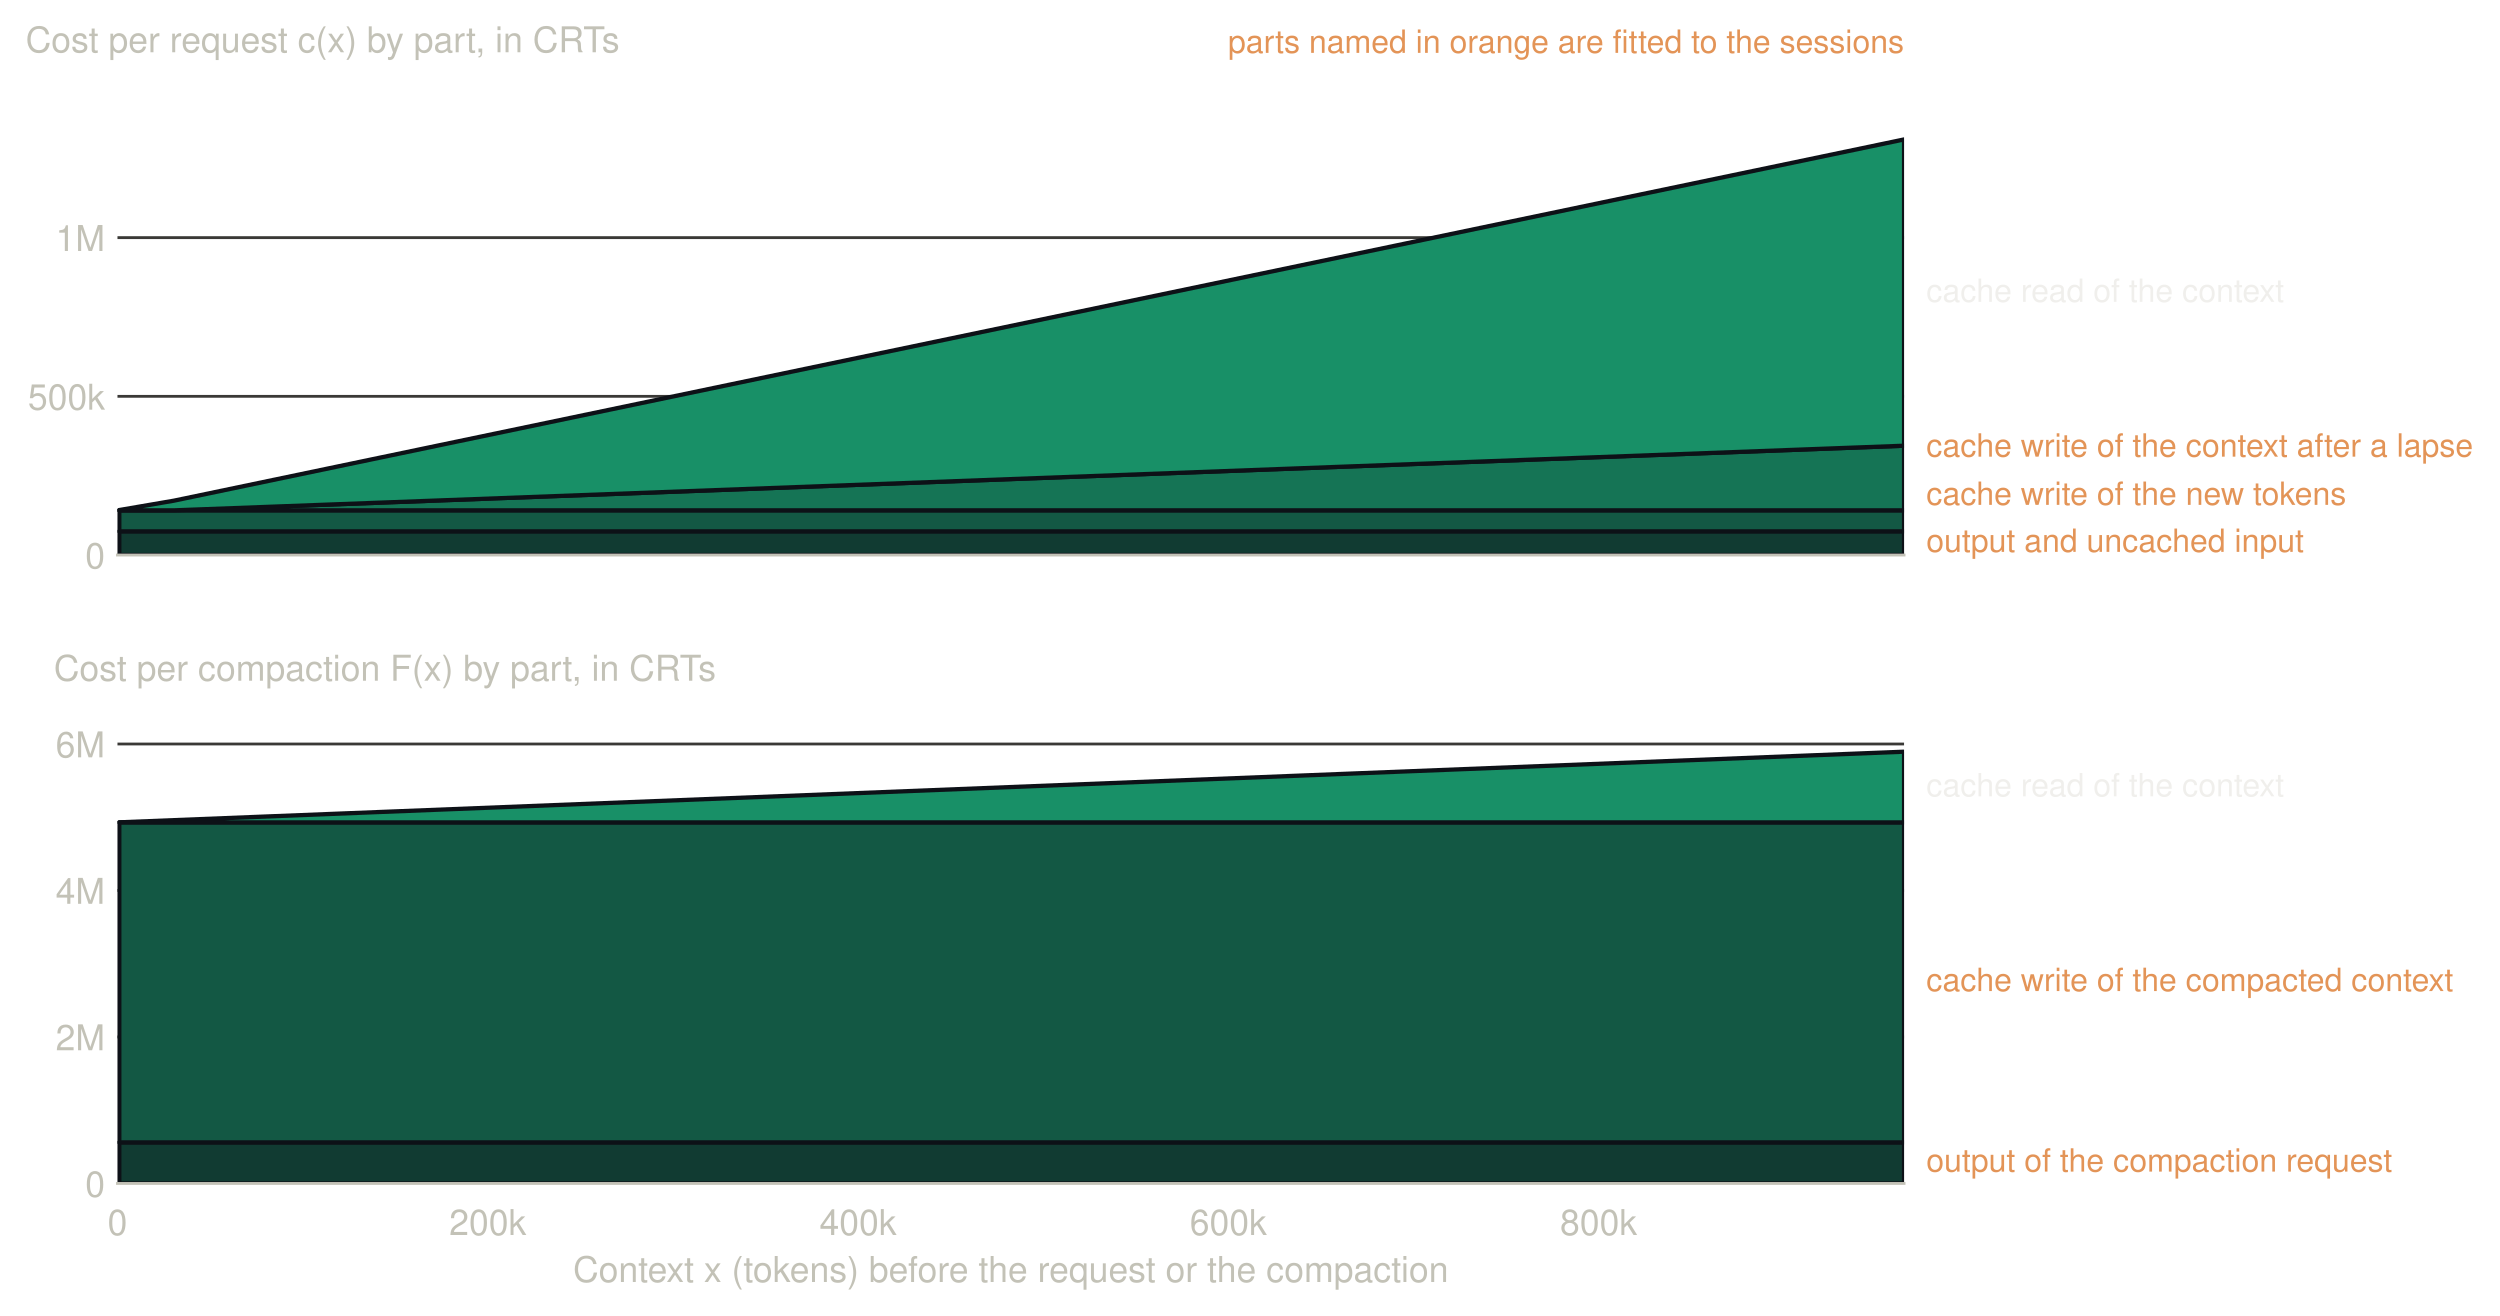
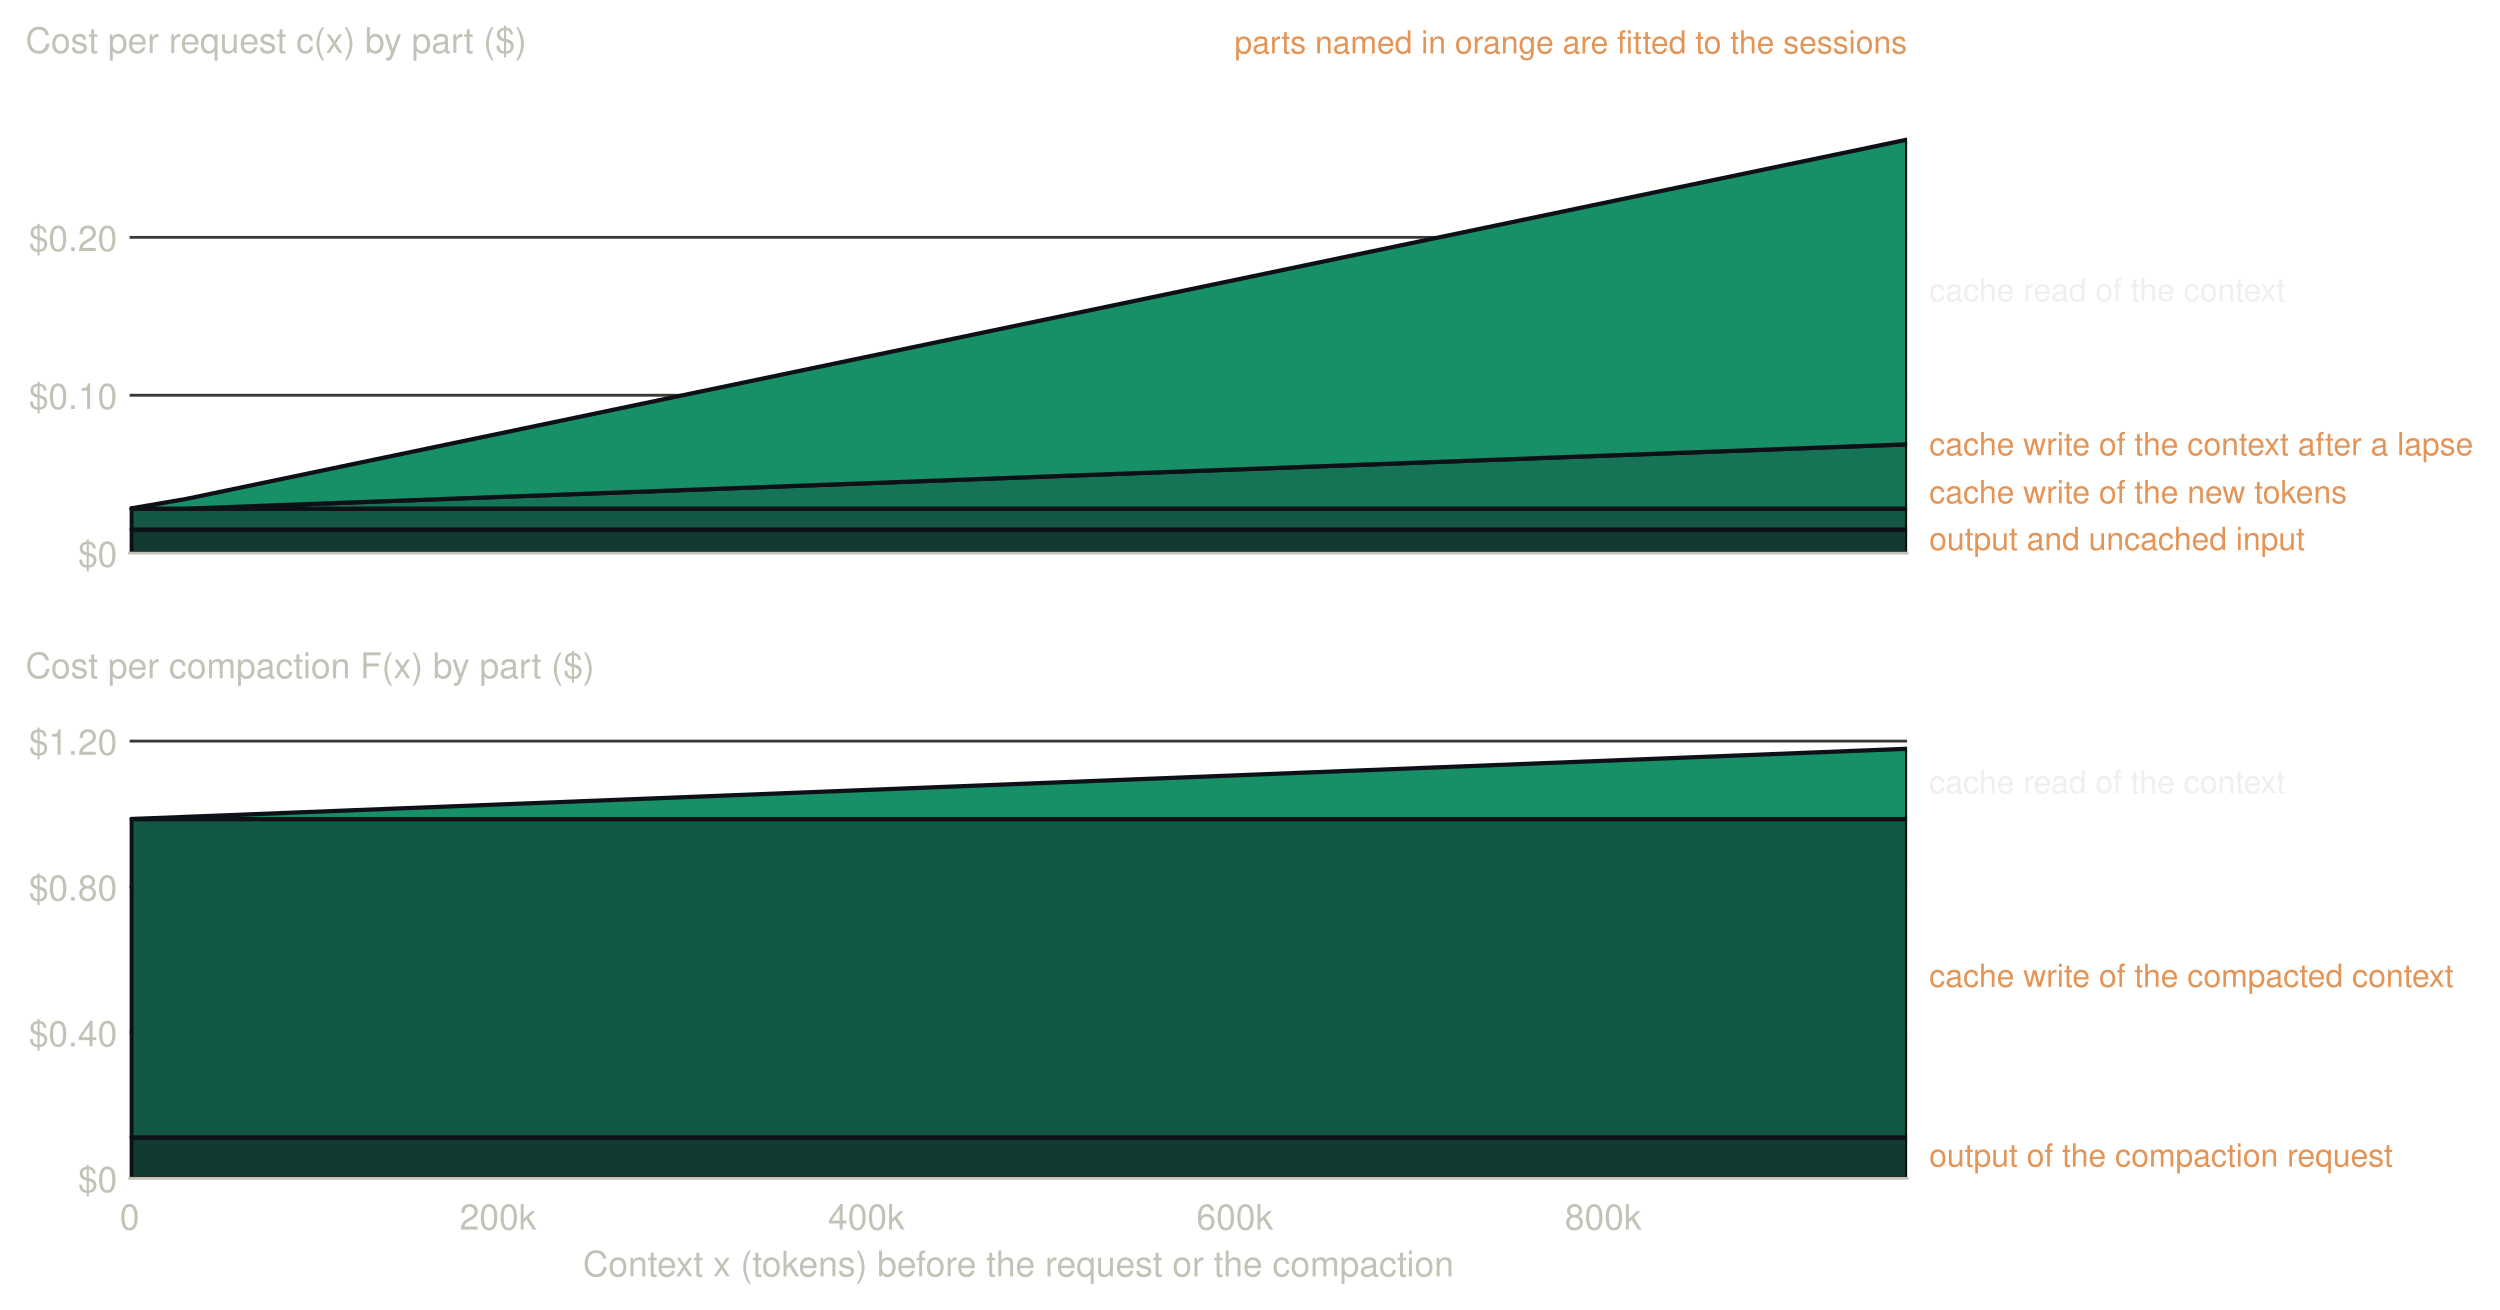
- <svg xmlns="http://www.w3.org/2000/svg" xmlns:xlink="http://www.w3.org/1999/xlink" width="702.739pt" height="369.644pt" viewBox="0 0 702.739 369.644" version="1.1">
+ <svg xmlns="http://www.w3.org/2000/svg" xmlns:xlink="http://www.w3.org/1999/xlink" width="706.339pt" height="369.899pt" viewBox="0 0 706.339 369.899" version="1.1">
  <defs>
    <style type="text/css">*{stroke-linejoin: round; stroke-linecap: butt}</style>
  </defs>
  <g id="figure_1">
    <g id="patch_1">
-       <path d="M 0 369.644  L 702.739 369.644  L 702.739 0  L 0 0  L 0 369.644  z " style="fill: none" />
+       <path d="M 0 369.899  L 706.339 369.899  L 706.339 0  L 0 0  L 0 369.899  z " style="fill: none" />
    </g>
    <g id="axes_1">
      <g id="patch_2">
-         <path d="M 33.02 156.017  L 535.22 156.017  L 535.22 22.197  L 33.02 22.197  L 33.02 156.017  z " style="fill: none" />
+         <path d="M 36.62 156.272  L 538.82 156.272  L 538.82 22.451  L 36.62 22.451  L 36.62 156.272  z " style="fill: none" />
      </g>
      <g id="matplotlib.axis_1">
        <g id="xtick_1">
          <g id="line2d_1" />
        </g>
        <g id="xtick_2">
          <g id="line2d_2" />
        </g>
        <g id="xtick_3">
          <g id="line2d_3" />
        </g>
        <g id="xtick_4">
          <g id="line2d_4" />
        </g>
        <g id="xtick_5">
          <g id="line2d_5" />
        </g>
      </g>
      <g id="matplotlib.axis_2">
        <g id="ytick_1">
          <g id="line2d_6">
-             <path d="M 33.02 156.017  L 535.22 156.017  " clip-path="url(#pb35b77650a)" style="fill: none; stroke: #3a3936; stroke-width: 0.8; stroke-linecap: square" />
+             <path d="M 36.62 156.272  L 538.82 156.272  " clip-path="url(#p10c6d02764)" style="fill: none; stroke: #3a3936; stroke-width: 0.8; stroke-linecap: square" />
          </g>
          <g id="line2d_7" />
          <g id="text_1">
-             <text style="font-size: 10px; font-family: 'Helvetica', 'Arial', 'DejaVu Sans'; text-anchor: end; fill: #c3c2b7" x="29.52" y="159.767" transform="rotate(-0 29.52 159.7673)">0</text>
+             <text style="font-size: 10px; font-family: 'Helvetica', 'Arial', 'DejaVu Sans'; text-anchor: end; fill: #c3c2b7" x="33.12" y="160.149" transform="rotate(-0 33.12 160.1493)">$0</text>
          </g>
        </g>
        <g id="ytick_2">
          <g id="line2d_8">
-             <path d="M 33.02 111.41  L 535.22 111.41  " clip-path="url(#pb35b77650a)" style="fill: none; stroke: #3a3936; stroke-width: 0.8; stroke-linecap: square" />
+             <path d="M 36.62 111.665  L 538.82 111.665  " clip-path="url(#p10c6d02764)" style="fill: none; stroke: #3a3936; stroke-width: 0.8; stroke-linecap: square" />
          </g>
          <g id="line2d_9" />
          <g id="text_2">
-             <text style="font-size: 10px; font-family: 'Helvetica', 'Arial', 'DejaVu Sans'; text-anchor: end; fill: #c3c2b7" x="29.52" y="115.16" transform="rotate(-0 29.52 115.1604)">500k</text>
+             <text style="font-size: 10px; font-family: 'Helvetica', 'Arial', 'DejaVu Sans'; text-anchor: end; fill: #c3c2b7" x="33.12" y="115.542" transform="rotate(-0 33.12 115.5424)">$0.10</text>
          </g>
        </g>
        <g id="ytick_3">
          <g id="line2d_10">
-             <path d="M 33.02 66.803  L 535.22 66.803  " clip-path="url(#pb35b77650a)" style="fill: none; stroke: #3a3936; stroke-width: 0.8; stroke-linecap: square" />
+             <path d="M 36.62 67.058  L 538.82 67.058  " clip-path="url(#p10c6d02764)" style="fill: none; stroke: #3a3936; stroke-width: 0.8; stroke-linecap: square" />
          </g>
          <g id="line2d_11" />
          <g id="text_3">
-             <text style="font-size: 10px; font-family: 'Helvetica', 'Arial', 'DejaVu Sans'; text-anchor: end; fill: #c3c2b7" x="29.52" y="70.553" transform="rotate(-0 29.52 70.55347)">1M</text>
+             <text style="font-size: 10px; font-family: 'Helvetica', 'Arial', 'DejaVu Sans'; text-anchor: end; fill: #c3c2b7" x="33.12" y="70.936" transform="rotate(-0 33.12 70.93551)">$0.20</text>
          </g>
        </g>
        <g id="text_4">
-           <text style="font-size: 10px; font-family: 'Helvetica', 'Arial', 'DejaVu Sans'; text-anchor: start; fill: #c3c2b7" x="7.2" y="14.7" transform="rotate(-0 7.2 14.7)">Cost per request c(x) by part, in CRTs</text>
+           <text style="font-size: 10px; font-family: 'Helvetica', 'Arial', 'DejaVu Sans'; text-anchor: start; fill: #c3c2b7" x="7.2" y="14.955" transform="rotate(-0 7.2 14.95469)">Cost per request c(x) by part ($)</text>
        </g>
      </g>
      <g id="FillBetweenPolyCollection_1">
        <defs>
-           <path id="mff7dadf1d7" d="M 33.54 -220.285  L 33.54 -213.627  L 48.861 -213.627  L 107.162 -213.627  L 397.31 -213.627  L 535.22 -213.627  L 535.22 -220.285  L 535.22 -220.285  L 397.31 -220.285  L 107.162 -220.285  L 48.861 -220.285  L 33.54 -220.285  z " style="stroke: #0d1117; stroke-width: 1.2" />
-         </defs>
-         <g clip-path="url(#pb35b77650a)">
-           <use xlink:href="#mff7dadf1d7" x="0" y="369.644" style="fill: #113b32; stroke: #0d1117; stroke-width: 1.2" />
+           <path id="m6a737c7def" d="M 37.14 -220.285  L 37.14 -213.627  L 52.461 -213.627  L 110.762 -213.627  L 400.91 -213.627  L 538.82 -213.627  L 538.82 -220.285  L 538.82 -220.285  L 400.91 -220.285  L 110.762 -220.285  L 52.461 -220.285  L 37.14 -220.285  z " style="stroke: #0d1117; stroke-width: 1.2" />
+         </defs>
+         <g clip-path="url(#p10c6d02764)">
+           <use xlink:href="#m6a737c7def" x="0" y="369.899" style="fill: #113b32; stroke: #0d1117; stroke-width: 1.2" />
        </g>
      </g>
      <g id="FillBetweenPolyCollection_2">
        <defs>
-           <path id="m8bd6726a00" d="M 33.54 -226.188  L 33.54 -220.285  L 48.861 -220.285  L 107.162 -220.285  L 397.31 -220.285  L 535.22 -220.285  L 535.22 -226.188  L 535.22 -226.188  L 397.31 -226.188  L 107.162 -226.188  L 48.861 -226.188  L 33.54 -226.188  z " style="stroke: #0d1117; stroke-width: 1.2" />
-         </defs>
-         <g clip-path="url(#pb35b77650a)">
-           <use xlink:href="#m8bd6726a00" x="0" y="369.644" style="fill: #135844; stroke: #0d1117; stroke-width: 1.2" />
+           <path id="me2001d04d7" d="M 37.14 -226.188  L 37.14 -220.285  L 52.461 -220.285  L 110.762 -220.285  L 400.91 -220.285  L 538.82 -220.285  L 538.82 -226.188  L 538.82 -226.188  L 400.91 -226.188  L 110.762 -226.188  L 52.461 -226.188  L 37.14 -226.188  z " style="stroke: #0d1117; stroke-width: 1.2" />
+         </defs>
+         <g clip-path="url(#p10c6d02764)">
+           <use xlink:href="#me2001d04d7" x="0" y="369.899" style="fill: #135844; stroke: #0d1117; stroke-width: 1.2" />
        </g>
      </g>
      <g id="FillBetweenPolyCollection_3">
        <defs>
-           <path id="m62b3b78e67" d="M 33.54 -226.188  L 33.54 -226.188  L 48.861 -226.188  L 107.162 -226.188  L 397.31 -226.188  L 535.22 -226.188  L 535.22 -244.357  L 535.22 -244.357  L 397.31 -239.205  L 107.162 -228.366  L 48.861 -226.188  L 33.54 -226.188  z " style="stroke: #0d1117; stroke-width: 1.2" />
-         </defs>
-         <g clip-path="url(#pb35b77650a)">
-           <use xlink:href="#m62b3b78e67" x="0" y="369.644" style="fill: #157455; stroke: #0d1117; stroke-width: 1.2" />
+           <path id="m3ac7fa4808" d="M 37.14 -226.188  L 37.14 -226.188  L 52.461 -226.188  L 110.762 -226.188  L 400.91 -226.188  L 538.82 -226.188  L 538.82 -244.357  L 538.82 -244.357  L 400.91 -239.205  L 110.762 -228.366  L 52.461 -226.188  L 37.14 -226.188  z " style="stroke: #0d1117; stroke-width: 1.2" />
+         </defs>
+         <g clip-path="url(#p10c6d02764)">
+           <use xlink:href="#m3ac7fa4808" x="0" y="369.899" style="fill: #157455; stroke: #0d1117; stroke-width: 1.2" />
        </g>
      </g>
      <g id="FillBetweenPolyCollection_4">
        <defs>
-           <path id="m9663045b7d" d="M 33.54 -226.277  L 33.54 -226.188  L 48.861 -226.188  L 107.162 -228.366  L 397.31 -239.205  L 535.22 -244.357  L 535.22 -330.448  L 535.22 -330.448  L 397.31 -301.655  L 107.162 -241.076  L 48.861 -228.903  L 33.54 -226.277  z " style="stroke: #0d1117; stroke-width: 1.2" />
-         </defs>
-         <g clip-path="url(#pb35b77650a)">
-           <use xlink:href="#m9663045b7d" x="0" y="369.644" style="fill: #189067; stroke: #0d1117; stroke-width: 1.2" />
+           <path id="maee202c680" d="M 37.14 -226.277  L 37.14 -226.188  L 52.461 -226.188  L 110.762 -228.366  L 400.91 -239.205  L 538.82 -244.357  L 538.82 -330.448  L 538.82 -330.448  L 400.91 -301.655  L 110.762 -241.076  L 52.461 -228.903  L 37.14 -226.277  z " style="stroke: #0d1117; stroke-width: 1.2" />
+         </defs>
+         <g clip-path="url(#p10c6d02764)">
+           <use xlink:href="#maee202c680" x="0" y="369.899" style="fill: #189067; stroke: #0d1117; stroke-width: 1.2" />
        </g>
      </g>
      <g id="patch_3">
-         <path d="M 33.02 156.017  L 535.22 156.017  " style="fill: none; stroke: #c3c2b7; stroke-width: 0.8; stroke-linejoin: miter; stroke-linecap: square" />
+         <path d="M 36.62 156.272  L 538.82 156.272  " style="fill: none; stroke: #c3c2b7; stroke-width: 0.8; stroke-linejoin: miter; stroke-linecap: square" />
      </g>
      <g id="text_5">
-         <text style="font-size: 9px; font-family: 'Helvetica', 'Arial', 'DejaVu Sans'; text-anchor: start; fill: #e39457" x="541.465" y="155.125" transform="rotate(-0 541.465 155.1253)">output and uncached input</text>
+         <text style="font-size: 9px; font-family: 'Helvetica', 'Arial', 'DejaVu Sans'; text-anchor: start; fill: #e39457" x="545.065" y="155.38" transform="rotate(-0 545.065 155.38)">output and uncached input</text>
      </g>
      <g id="text_6">
-         <text style="font-size: 9px; font-family: 'Helvetica', 'Arial', 'DejaVu Sans'; text-anchor: start; fill: #e39457" x="541.465" y="141.917" transform="rotate(-0 541.465 141.9166)">cache write of the new tokens</text>
+         <text style="font-size: 9px; font-family: 'Helvetica', 'Arial', 'DejaVu Sans'; text-anchor: start; fill: #e39457" x="545.065" y="142.171" transform="rotate(-0 545.065 142.1713)">cache write of the new tokens</text>
      </g>
      <g id="text_7">
-         <text style="font-size: 9px; font-family: 'Helvetica', 'Arial', 'DejaVu Sans'; text-anchor: start; fill: #e39457" x="541.465" y="128.361" transform="rotate(-0 541.465 128.3612)">cache write of the context after a lapse</text>
+         <text style="font-size: 9px; font-family: 'Helvetica', 'Arial', 'DejaVu Sans'; text-anchor: start; fill: #e39457" x="545.065" y="128.616" transform="rotate(-0 545.065 128.6159)">cache write of the context after a lapse</text>
      </g>
      <g id="text_8">
-         <text style="font-size: 9px; font-family: 'Helvetica', 'Arial', 'DejaVu Sans'; text-anchor: start; fill: #f0efec" x="541.465" y="84.852" transform="rotate(-0 541.465 84.85201)">cache read of the context</text>
+         <text style="font-size: 9px; font-family: 'Helvetica', 'Arial', 'DejaVu Sans'; text-anchor: start; fill: #f0efec" x="545.065" y="85.107" transform="rotate(-0 545.065 85.1067)">cache read of the context</text>
      </g>
      <g id="text_9">
-         <text style="font-size: 9px; font-family: 'Helvetica', 'Arial', 'DejaVu Sans'; text-anchor: end; fill: #e39457" x="535.22" y="14.852" transform="rotate(-0 535.22 14.8525)">parts named in orange are fitted to the sessions</text>
+         <text style="font-size: 9px; font-family: 'Helvetica', 'Arial', 'DejaVu Sans'; text-anchor: end; fill: #e39457" x="538.82" y="15.107" transform="rotate(-0 538.82 15.10719)">parts named in orange are fitted to the sessions</text>
      </g>
    </g>
    <g id="axes_2">
      <g id="patch_4">
-         <path d="M 33.02 332.661  L 535.22 332.661  L 535.22 198.84  L 33.02 198.84  L 33.02 332.661  z " style="fill: none" />
+         <path d="M 36.62 332.915  L 538.82 332.915  L 538.82 199.095  L 36.62 199.095  L 36.62 332.915  z " style="fill: none" />
      </g>
      <g id="matplotlib.axis_3">
        <g id="xtick_6">
          <g id="line2d_12" />
          <g id="text_10">
-             <text style="font-size: 10px; font-family: 'Helvetica', 'Arial', 'DejaVu Sans'; text-anchor: middle; fill: #c3c2b7" x="33.02" y="347.161" transform="rotate(-0 33.02 347.1606)">0</text>
+             <text style="font-size: 10px; font-family: 'Helvetica', 'Arial', 'DejaVu Sans'; text-anchor: middle; fill: #c3c2b7" x="36.62" y="347.415" transform="rotate(-0 36.62 347.4153)">0</text>
          </g>
        </g>
        <g id="xtick_7">
          <g id="line2d_13" />
          <g id="text_11">
-             <text style="font-size: 10px; font-family: 'Helvetica', 'Arial', 'DejaVu Sans'; text-anchor: middle; fill: #c3c2b7" x="137.103" y="347.161" transform="rotate(-0 137.1029 347.1606)">200k</text>
+             <text style="font-size: 10px; font-family: 'Helvetica', 'Arial', 'DejaVu Sans'; text-anchor: middle; fill: #c3c2b7" x="140.703" y="347.415" transform="rotate(-0 140.7029 347.4153)">200k</text>
          </g>
        </g>
        <g id="xtick_8">
          <g id="line2d_14" />
          <g id="text_12">
-             <text style="font-size: 10px; font-family: 'Helvetica', 'Arial', 'DejaVu Sans'; text-anchor: middle; fill: #c3c2b7" x="241.186" y="347.161" transform="rotate(-0 241.1858 347.1606)">400k</text>
+             <text style="font-size: 10px; font-family: 'Helvetica', 'Arial', 'DejaVu Sans'; text-anchor: middle; fill: #c3c2b7" x="244.786" y="347.415" transform="rotate(-0 244.7858 347.4153)">400k</text>
          </g>
        </g>
        <g id="xtick_9">
          <g id="line2d_15" />
          <g id="text_13">
-             <text style="font-size: 10px; font-family: 'Helvetica', 'Arial', 'DejaVu Sans'; text-anchor: middle; fill: #c3c2b7" x="345.269" y="347.161" transform="rotate(-0 345.2687 347.1606)">600k</text>
+             <text style="font-size: 10px; font-family: 'Helvetica', 'Arial', 'DejaVu Sans'; text-anchor: middle; fill: #c3c2b7" x="348.869" y="347.415" transform="rotate(-0 348.8687 347.4153)">600k</text>
          </g>
        </g>
        <g id="xtick_10">
          <g id="line2d_16" />
          <g id="text_14">
-             <text style="font-size: 10px; font-family: 'Helvetica', 'Arial', 'DejaVu Sans'; text-anchor: middle; fill: #c3c2b7" x="449.352" y="347.161" transform="rotate(-0 449.3516 347.1606)">800k</text>
+             <text style="font-size: 10px; font-family: 'Helvetica', 'Arial', 'DejaVu Sans'; text-anchor: middle; fill: #c3c2b7" x="452.952" y="347.415" transform="rotate(-0 452.9516 347.4153)">800k</text>
          </g>
        </g>
        <g id="text_15">
-           <text style="font-size: 10px; font-family: 'Helvetica', 'Arial', 'DejaVu Sans'; text-anchor: middle; fill: #c3c2b7" x="284.12" y="360.36" transform="rotate(-0 284.12 360.3598)">Context x (tokens) before the request or the compaction</text>
+           <text style="font-size: 10px; font-family: 'Helvetica', 'Arial', 'DejaVu Sans'; text-anchor: middle; fill: #c3c2b7" x="287.72" y="360.614" transform="rotate(-0 287.72 360.6145)">Context x (tokens) before the request or the compaction</text>
        </g>
      </g>
      <g id="matplotlib.axis_4">
        <g id="ytick_4">
          <g id="line2d_17">
-             <path d="M 33.02 332.661  L 535.22 332.661  " clip-path="url(#p0ae1b6fc11)" style="fill: none; stroke: #3a3936; stroke-width: 0.8; stroke-linecap: square" />
+             <path d="M 36.62 332.915  L 538.82 332.915  " clip-path="url(#p2a4c4a9af1)" style="fill: none; stroke: #3a3936; stroke-width: 0.8; stroke-linecap: square" />
          </g>
          <g id="line2d_18" />
          <g id="text_16">
-             <text style="font-size: 10px; font-family: 'Helvetica', 'Arial', 'DejaVu Sans'; text-anchor: end; fill: #c3c2b7" x="29.52" y="336.411" transform="rotate(-0 29.52 336.4106)">0</text>
+             <text style="font-size: 10px; font-family: 'Helvetica', 'Arial', 'DejaVu Sans'; text-anchor: end; fill: #c3c2b7" x="33.12" y="336.793" transform="rotate(-0 33.12 336.7926)">$0</text>
          </g>
        </g>
        <g id="ytick_5">
          <g id="line2d_19">
-             <path d="M 33.02 291.485  L 535.22 291.485  " clip-path="url(#p0ae1b6fc11)" style="fill: none; stroke: #3a3936; stroke-width: 0.8; stroke-linecap: square" />
+             <path d="M 36.62 291.74  L 538.82 291.74  " clip-path="url(#p2a4c4a9af1)" style="fill: none; stroke: #3a3936; stroke-width: 0.8; stroke-linecap: square" />
          </g>
          <g id="line2d_20" />
          <g id="text_17">
-             <text style="font-size: 10px; font-family: 'Helvetica', 'Arial', 'DejaVu Sans'; text-anchor: end; fill: #c3c2b7" x="29.52" y="295.235" transform="rotate(-0 29.52 295.235)">2M</text>
+             <text style="font-size: 10px; font-family: 'Helvetica', 'Arial', 'DejaVu Sans'; text-anchor: end; fill: #c3c2b7" x="33.12" y="295.617" transform="rotate(-0 33.12 295.617)">$0.40</text>
          </g>
        </g>
        <g id="ytick_6">
          <g id="line2d_21">
-             <path d="M 33.02 250.309  L 535.22 250.309  " clip-path="url(#p0ae1b6fc11)" style="fill: none; stroke: #3a3936; stroke-width: 0.8; stroke-linecap: square" />
+             <path d="M 36.62 250.564  L 538.82 250.564  " clip-path="url(#p2a4c4a9af1)" style="fill: none; stroke: #3a3936; stroke-width: 0.8; stroke-linecap: square" />
          </g>
          <g id="line2d_22" />
          <g id="text_18">
-             <text style="font-size: 10px; font-family: 'Helvetica', 'Arial', 'DejaVu Sans'; text-anchor: end; fill: #c3c2b7" x="29.52" y="254.059" transform="rotate(-0 29.52 254.0594)">4M</text>
+             <text style="font-size: 10px; font-family: 'Helvetica', 'Arial', 'DejaVu Sans'; text-anchor: end; fill: #c3c2b7" x="33.12" y="254.441" transform="rotate(-0 33.12 254.4414)">$0.80</text>
          </g>
        </g>
        <g id="ytick_7">
          <g id="line2d_23">
-             <path d="M 33.02 209.134  L 535.22 209.134  " clip-path="url(#p0ae1b6fc11)" style="fill: none; stroke: #3a3936; stroke-width: 0.8; stroke-linecap: square" />
+             <path d="M 36.62 209.388  L 538.82 209.388  " clip-path="url(#p2a4c4a9af1)" style="fill: none; stroke: #3a3936; stroke-width: 0.8; stroke-linecap: square" />
          </g>
          <g id="line2d_24" />
          <g id="text_19">
-             <text style="font-size: 10px; font-family: 'Helvetica', 'Arial', 'DejaVu Sans'; text-anchor: end; fill: #c3c2b7" x="29.52" y="212.884" transform="rotate(-0 29.52 212.8838)">6M</text>
+             <text style="font-size: 10px; font-family: 'Helvetica', 'Arial', 'DejaVu Sans'; text-anchor: end; fill: #c3c2b7" x="33.12" y="213.266" transform="rotate(-0 33.12 213.2658)">$1.20</text>
          </g>
        </g>
        <g id="text_20">
-           <text style="font-size: 10px; font-family: 'Helvetica', 'Arial', 'DejaVu Sans'; text-anchor: start; fill: #c3c2b7" x="15.12" y="191.343" transform="rotate(-0 15.12 191.3433)">Cost per compaction F(x) by part, in CRTs</text>
+           <text style="font-size: 10px; font-family: 'Helvetica', 'Arial', 'DejaVu Sans'; text-anchor: start; fill: #c3c2b7" x="7.2" y="191.598" transform="rotate(-0 7.2 191.598)">Cost per compaction F(x) by part ($)</text>
        </g>
      </g>
      <g id="FillBetweenPolyCollection_5">
        <defs>
-           <path id="mf81818701c" d="M 33.54 -48.529  L 33.54 -36.984  L 48.861 -36.984  L 107.162 -36.984  L 397.31 -36.984  L 535.22 -36.984  L 535.22 -48.529  L 535.22 -48.529  L 397.31 -48.529  L 107.162 -48.529  L 48.861 -48.529  L 33.54 -48.529  z " style="stroke: #0d1117; stroke-width: 1.2" />
-         </defs>
-         <g clip-path="url(#p0ae1b6fc11)">
-           <use xlink:href="#mf81818701c" x="0" y="369.644" style="fill: #113b32; stroke: #0d1117; stroke-width: 1.2" />
+           <path id="me337522d23" d="M 37.14 -48.529  L 37.14 -36.984  L 52.461 -36.984  L 110.762 -36.984  L 400.91 -36.984  L 538.82 -36.984  L 538.82 -48.529  L 538.82 -48.529  L 400.91 -48.529  L 110.762 -48.529  L 52.461 -48.529  L 37.14 -48.529  z " style="stroke: #0d1117; stroke-width: 1.2" />
+         </defs>
+         <g clip-path="url(#p2a4c4a9af1)">
+           <use xlink:href="#me337522d23" x="0" y="369.899" style="fill: #113b32; stroke: #0d1117; stroke-width: 1.2" />
        </g>
      </g>
      <g id="FillBetweenPolyCollection_6">
        <defs>
-           <path id="m29b38c4e84" d="M 33.54 -138.479  L 33.54 -48.529  L 48.861 -48.529  L 107.162 -48.529  L 397.31 -48.529  L 535.22 -48.529  L 535.22 -138.479  L 535.22 -138.479  L 397.31 -138.479  L 107.162 -138.479  L 48.861 -138.479  L 33.54 -138.479  z " style="stroke: #0d1117; stroke-width: 1.2" />
-         </defs>
-         <g clip-path="url(#p0ae1b6fc11)">
-           <use xlink:href="#m29b38c4e84" x="0" y="369.644" style="fill: #135844; stroke: #0d1117; stroke-width: 1.2" />
+           <path id="m9affcbfa7e" d="M 37.14 -138.479  L 37.14 -48.529  L 52.461 -48.529  L 110.762 -48.529  L 400.91 -48.529  L 538.82 -48.529  L 538.82 -138.479  L 538.82 -138.479  L 400.91 -138.479  L 110.762 -138.479  L 52.461 -138.479  L 37.14 -138.479  z " style="stroke: #0d1117; stroke-width: 1.2" />
+         </defs>
+         <g clip-path="url(#p2a4c4a9af1)">
+           <use xlink:href="#m9affcbfa7e" x="0" y="369.899" style="fill: #135844; stroke: #0d1117; stroke-width: 1.2" />
        </g>
      </g>
      <g id="FillBetweenPolyCollection_7">
        <defs>
-           <path id="m3b4264e089" d="M 33.54 -138.499  L 33.54 -138.479  L 48.861 -138.479  L 107.162 -138.479  L 397.31 -138.479  L 535.22 -138.479  L 535.22 -158.346  L 535.22 -158.346  L 397.31 -152.89  L 107.162 -141.412  L 48.861 -139.106  L 33.54 -138.499  z " style="stroke: #0d1117; stroke-width: 1.2" />
-         </defs>
-         <g clip-path="url(#p0ae1b6fc11)">
-           <use xlink:href="#m3b4264e089" x="0" y="369.644" style="fill: #189067; stroke: #0d1117; stroke-width: 1.2" />
+           <path id="mb9be8d573b" d="M 37.14 -138.499  L 37.14 -138.479  L 52.461 -138.479  L 110.762 -138.479  L 400.91 -138.479  L 538.82 -138.479  L 538.82 -158.346  L 538.82 -158.346  L 400.91 -152.89  L 110.762 -141.412  L 52.461 -139.106  L 37.14 -138.499  z " style="stroke: #0d1117; stroke-width: 1.2" />
+         </defs>
+         <g clip-path="url(#p2a4c4a9af1)">
+           <use xlink:href="#mb9be8d573b" x="0" y="369.899" style="fill: #189067; stroke: #0d1117; stroke-width: 1.2" />
        </g>
      </g>
      <g id="patch_5">
-         <path d="M 33.02 332.661  L 535.22 332.661  " style="fill: none; stroke: #c3c2b7; stroke-width: 0.8; stroke-linejoin: miter; stroke-linecap: square" />
+         <path d="M 36.62 332.915  L 538.82 332.915  " style="fill: none; stroke: #c3c2b7; stroke-width: 0.8; stroke-linejoin: miter; stroke-linecap: square" />
      </g>
      <g id="text_21">
-         <text style="font-size: 9px; font-family: 'Helvetica', 'Arial', 'DejaVu Sans'; text-anchor: start; fill: #e39457" x="541.465" y="329.325" transform="rotate(-0 541.465 329.3251)">output of the compaction request</text>
+         <text style="font-size: 9px; font-family: 'Helvetica', 'Arial', 'DejaVu Sans'; text-anchor: start; fill: #e39457" x="545.065" y="329.58" transform="rotate(-0 545.065 329.5798)">output of the compaction request</text>
      </g>
      <g id="text_22">
-         <text style="font-size: 9px; font-family: 'Helvetica', 'Arial', 'DejaVu Sans'; text-anchor: start; fill: #e39457" x="541.465" y="278.577" transform="rotate(-0 541.465 278.5774)">cache write of the compacted context</text>
+         <text style="font-size: 9px; font-family: 'Helvetica', 'Arial', 'DejaVu Sans'; text-anchor: start; fill: #e39457" x="545.065" y="278.832" transform="rotate(-0 545.065 278.8321)">cache write of the compacted context</text>
      </g>
      <g id="text_23">
-         <text style="font-size: 9px; font-family: 'Helvetica', 'Arial', 'DejaVu Sans'; text-anchor: start; fill: #f0efec" x="541.465" y="223.842" transform="rotate(-0 541.465 223.8421)">cache read of the context</text>
+         <text style="font-size: 9px; font-family: 'Helvetica', 'Arial', 'DejaVu Sans'; text-anchor: start; fill: #f0efec" x="545.065" y="224.097" transform="rotate(-0 545.065 224.0967)">cache read of the context</text>
      </g>
    </g>
  </g>
  <defs>
-     <clipPath id="pb35b77650a">
-       <rect x="33.02" y="22.197" width="502.2" height="133.821" />
+     <clipPath id="p10c6d02764">
+       <rect x="36.62" y="22.451" width="502.2" height="133.821" />
    </clipPath>
-     <clipPath id="p0ae1b6fc11">
-       <rect x="33.02" y="198.84" width="502.2" height="133.821" />
+     <clipPath id="p2a4c4a9af1">
+       <rect x="36.62" y="199.095" width="502.2" height="133.821" />
    </clipPath>
  </defs>
</svg>
